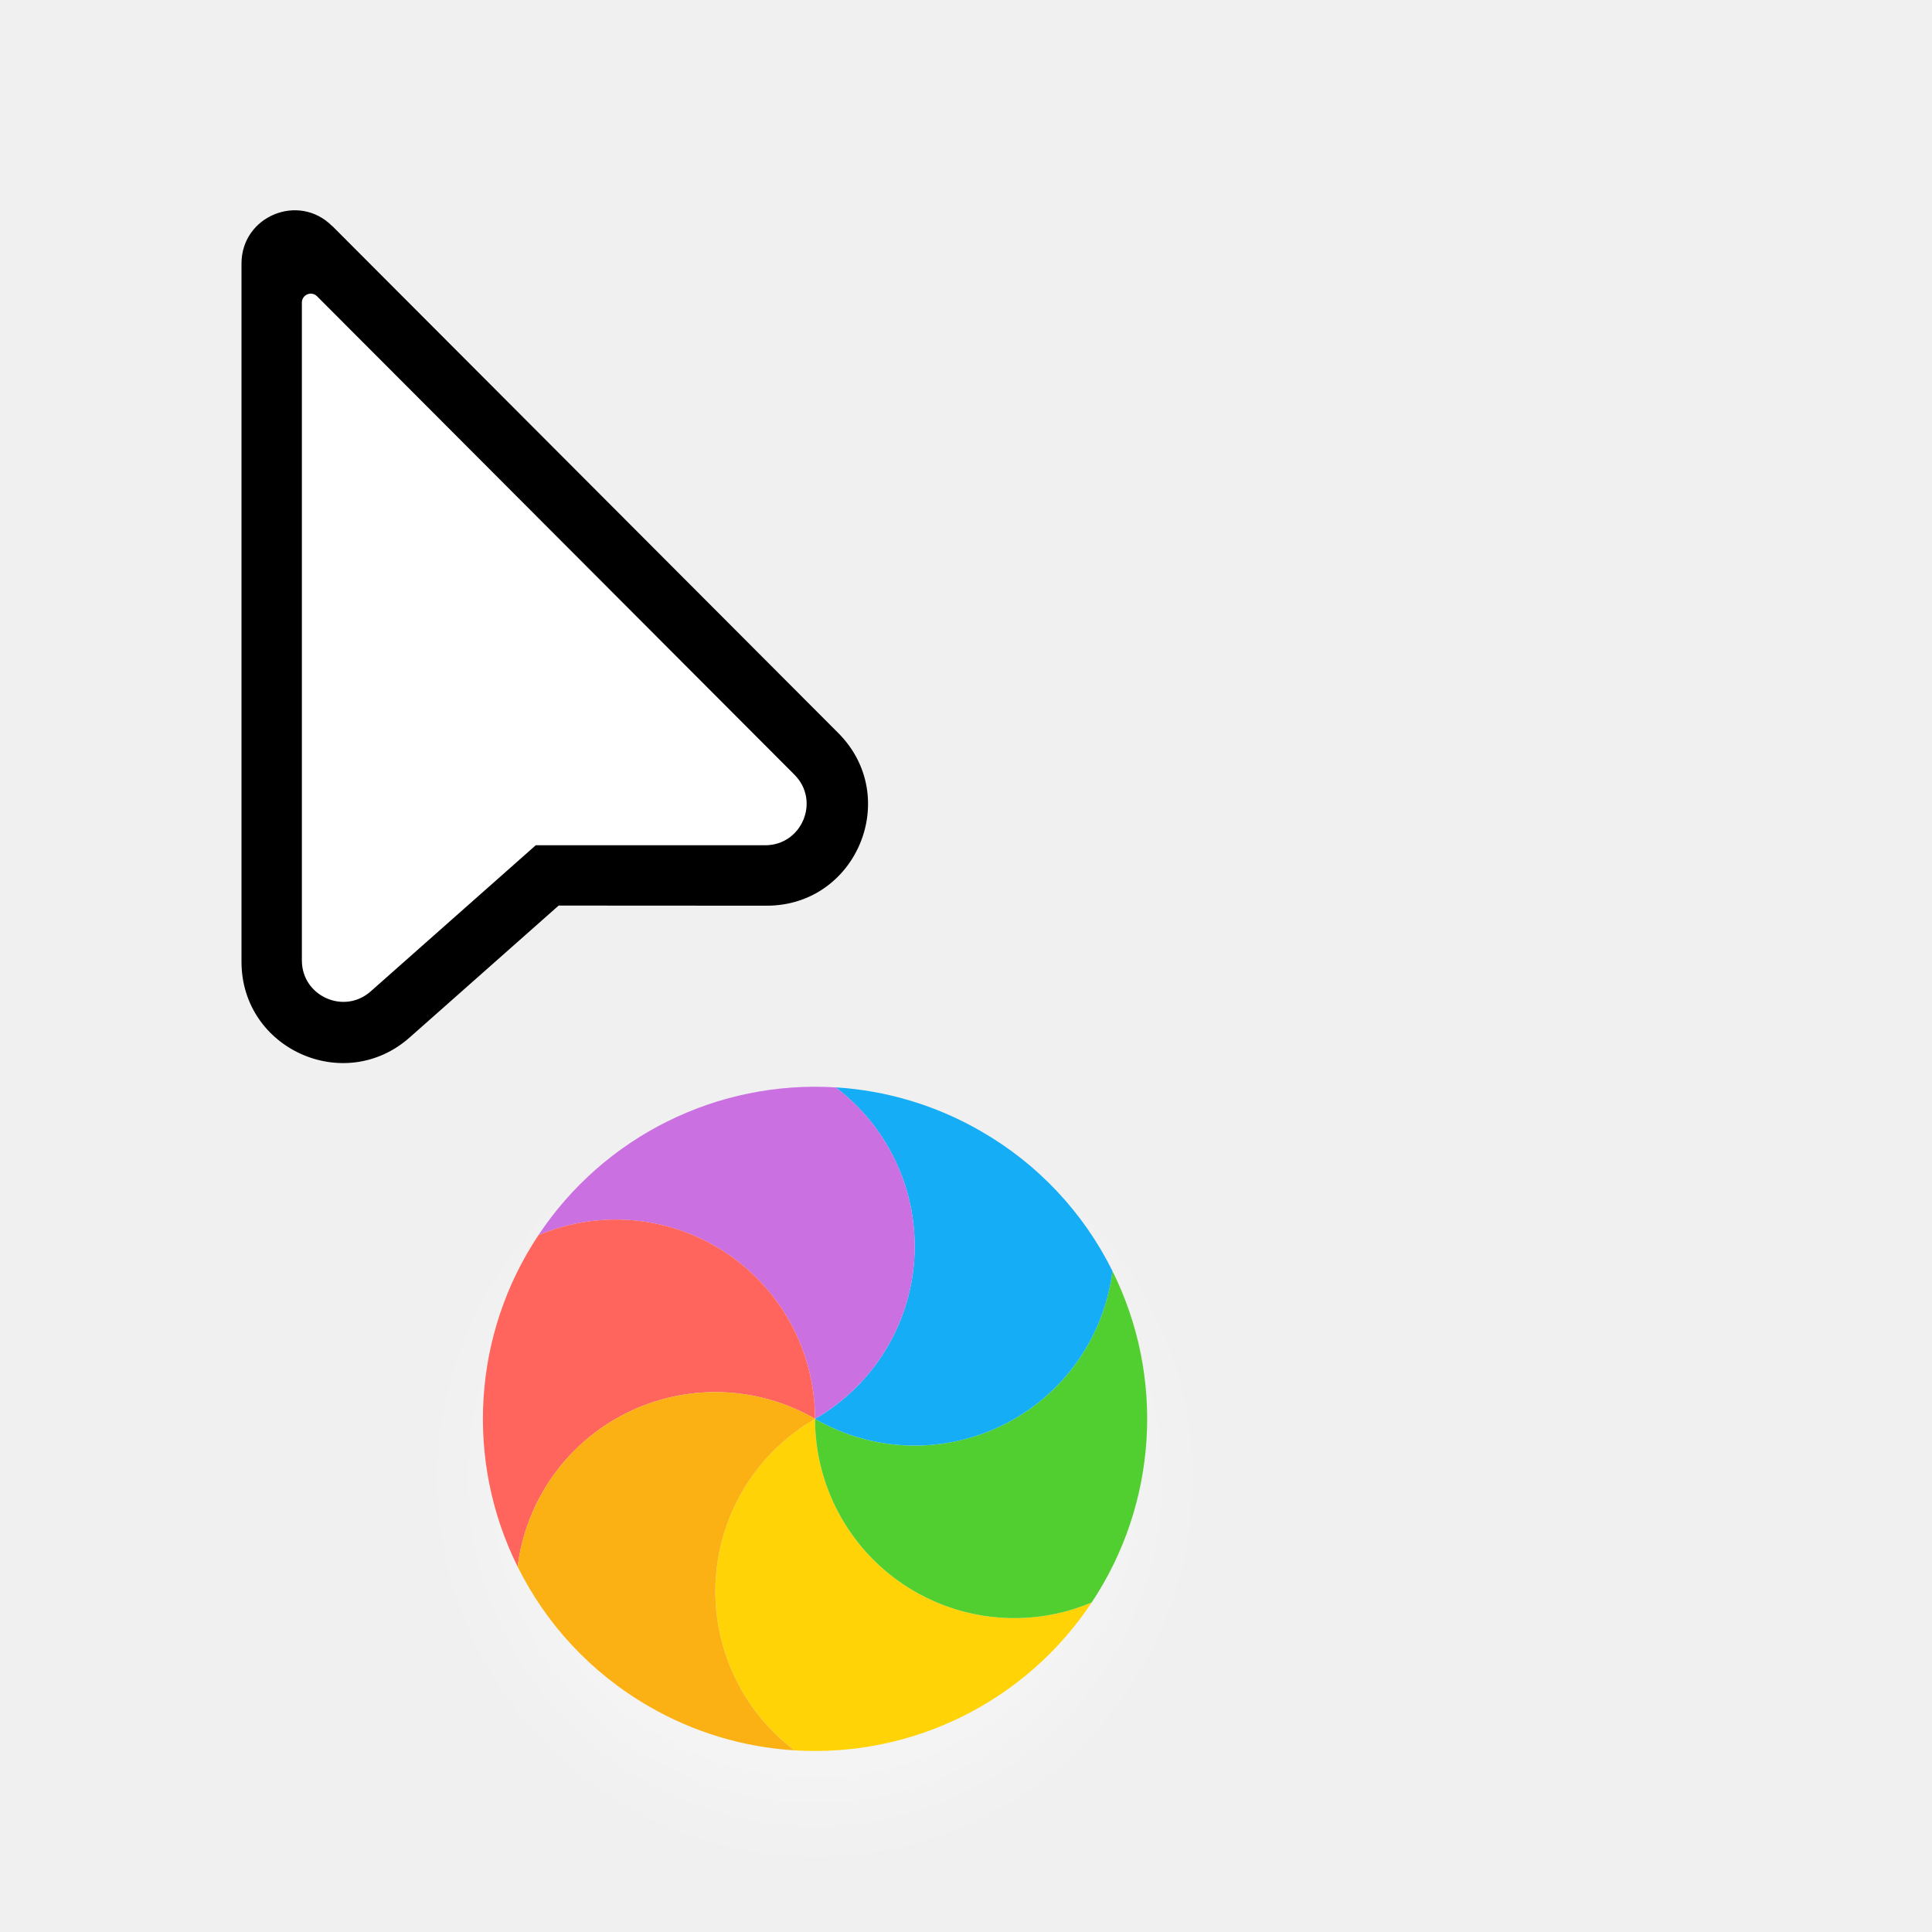
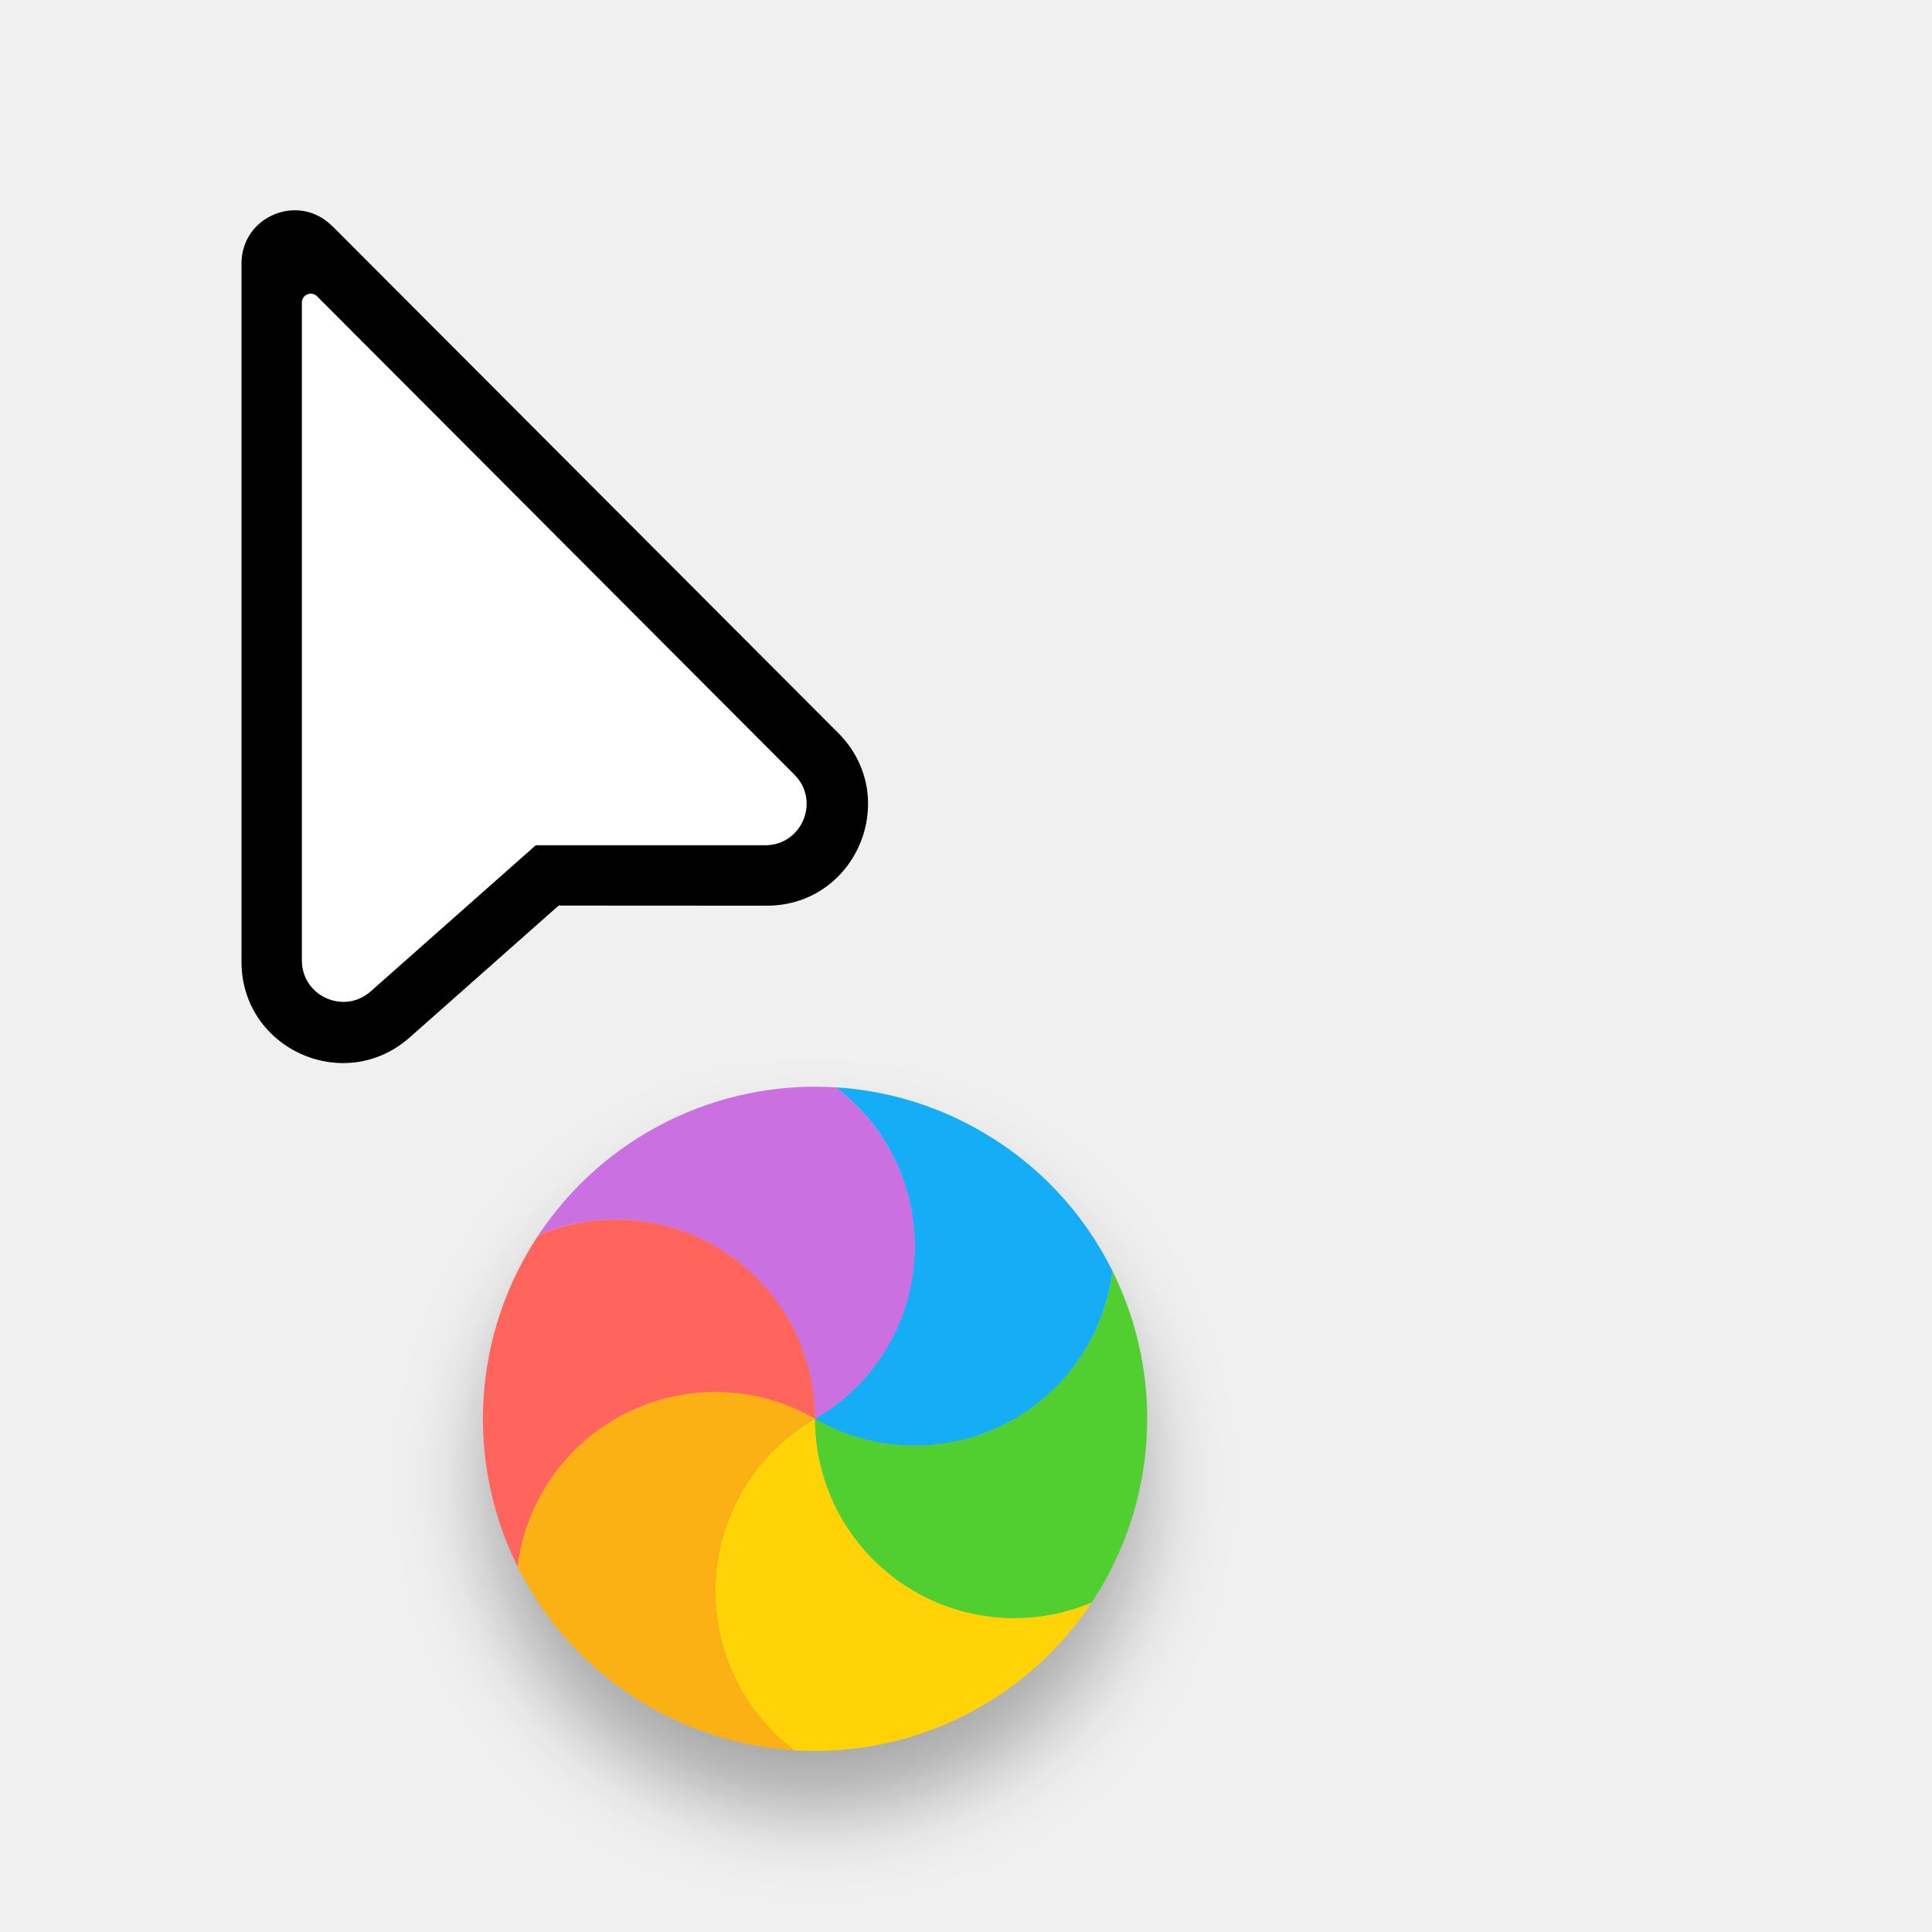
- <svg xmlns="http://www.w3.org/2000/svg" width="32" height="32" viewBox="0 0 32 32">
-   <defs>
+ <svg xmlns="http://www.w3.org/2000/svg" width="32" height="32" viewBox="0 0 32 32" version="1.1" id="svg19">
+   <defs id="defs12">
    <linearGradient id="b" x1="545.808" x2="545.808" y1="7.544" y2="903.099" gradientUnits="userSpaceOnUse">
-       <stop stop-color="#ffd305" style="stop-color:#ffd305;stop-color:color(display-p3 1 .828 .02);stop-opacity:1" />
-       <stop offset="1" stop-color="#fdcf01" style="stop-color:#fdcf01;stop-color:color(display-p3 .992 .812 .004);stop-opacity:1" />
+       <stop stop-color="#ffd305" style="stop-color:#ffd305;stop-color:color(display-p3 1 .828 .02);stop-opacity:1" id="stop1" />
+       <stop offset="1" stop-color="#fdcf01" style="stop-color:#fdcf01;stop-color:color(display-p3 .992 .812 .004);stop-opacity:1" id="stop2" />
    </linearGradient>
    <linearGradient id="c" x1="506.5" x2="506.5" y1="13.499" y2="1146.96" gradientUnits="userSpaceOnUse">
-       <stop stop-color="#52cf30" style="stop-color:#52cf30;stop-color:color(display-p3 .322 .812 .188);stop-opacity:1" />
-       <stop offset="1" stop-color="#3bbd1c" style="stop-color:#3bbd1c;stop-color:color(display-p3 .231 .741 .11);stop-opacity:1" />
+       <stop stop-color="#52cf30" style="stop-color:#52cf30;stop-color:color(display-p3 .322 .812 .188);stop-opacity:1" id="stop3" />
+       <stop offset="1" stop-color="#3bbd1c" style="stop-color:#3bbd1c;stop-color:color(display-p3 .231 .741 .11);stop-opacity:1" id="stop4" />
    </linearGradient>
    <linearGradient id="d" x1="533.223" x2="533.223" y1="16.5" y2="1016.5" gradientUnits="userSpaceOnUse">
-       <stop stop-color="#14adf6" style="stop-color:#14adf6;stop-color:color(display-p3 .078 .678 .965);stop-opacity:1" />
-       <stop offset="1" stop-color="#1191f4" style="stop-color:#1191f4;stop-color:color(display-p3 .067 .569 .957);stop-opacity:1" />
+       <stop stop-color="#14adf6" style="stop-color:#14adf6;stop-color:color(display-p3 .078 .678 .965);stop-opacity:1" id="stop5" />
+       <stop offset="1" stop-color="#1191f4" style="stop-color:#1191f4;stop-color:color(display-p3 .067 .569 .957);stop-opacity:1" id="stop6" />
    </linearGradient>
    <linearGradient id="e" x1="554.984" x2="554.984" y1="16.5" y2="912.055" gradientUnits="userSpaceOnUse">
-       <stop stop-color="#ca70e1" style="stop-color:#ca70e1;stop-color:color(display-p3 .792 .439 .882);stop-opacity:1" />
-       <stop offset="1" stop-color="#b452cb" style="stop-color:#b452cb;stop-color:color(display-p3 .706 .322 .796);stop-opacity:1" />
+       <stop stop-color="#ca70e1" style="stop-color:#ca70e1;stop-color:color(display-p3 .792 .439 .882);stop-opacity:1" id="stop7" />
+       <stop offset="1" stop-color="#b452cb" style="stop-color:#b452cb;stop-color:color(display-p3 .706 .322 .796);stop-opacity:1" id="stop8" />
    </linearGradient>
    <linearGradient id="f" x1="516.5" x2="516.5" y1="8.166" y2="1141.62" gradientUnits="userSpaceOnUse">
-       <stop stop-color="#ff645d" style="stop-color:#ff645d;stop-color:color(display-p3 1 .392 .365);stop-opacity:1" />
-       <stop offset="1" stop-color="#ff4332" style="stop-color:#ff4332;stop-color:color(display-p3 1 .263 .196);stop-opacity:1" />
+       <stop stop-color="#ff645d" style="stop-color:#ff645d;stop-color:color(display-p3 1 .392 .365);stop-opacity:1" id="stop9" />
+       <stop offset="1" stop-color="#ff4332" style="stop-color:#ff4332;stop-color:color(display-p3 1 .263 .196);stop-opacity:1" id="stop10" />
    </linearGradient>
    <linearGradient id="g" x1="534.769" x2="534.769" y1="6.5" y2="1006.5" gradientUnits="userSpaceOnUse">
-       <stop stop-color="#fbb114" style="stop-color:#fbb114;stop-color:color(display-p3 .984 .694 .078);stop-opacity:1" />
-       <stop offset="1" stop-color="#ff9508" style="stop-color:#ff9508;stop-color:color(display-p3 1 .584 .031);stop-opacity:1" />
+       <stop stop-color="#fbb114" style="stop-color:#fbb114;stop-color:color(display-p3 .984 .694 .078);stop-opacity:1" id="stop11" />
+       <stop offset="1" stop-color="#ff9508" style="stop-color:#ff9508;stop-color:color(display-p3 1 .584 .031);stop-opacity:1" id="stop12" />
    </linearGradient>
-     <filter id="a" width="1.294" height="1.294" x="-.147" y="-.147" style="color-interpolation-filters:sRGB">
-       <feGaussianBlur stdDeviation=".674" />
+     <filter id="a" width="1.294" height="1.294" x="-0.147" y="-0.147" style="color-interpolation-filters:sRGB">
+       <feGaussianBlur stdDeviation=".674" id="feGaussianBlur12" />
    </filter>
  </defs>
-   <circle cx="13.5" cy="24.5" r="5.5" style="opacity:.3;fill:#fff;stroke-width:2;stroke-linecap:round;stroke-linejoin:round;filter:url(#a)" />
-   <path fill="url(#b)" d="M12.046 7.544A6 6 0 0 1 16.5 16.5a6 6 0 0 0-9.98-.623 10 10 0 0 1 5.526-8.333" style="fill:url(#b)" transform="rotate(210 13.22 15.695)scale(.55)" />
-   <path fill="url(#c)" d="M6.52 15.877a6 6 0 0 1 9.98.623 6 6 0 0 0-5.53 8.334 9.99 9.99 0 0 1-4.45-8.957" style="fill:url(#c)" transform="rotate(210 13.22 15.695)scale(.55)" />
-   <path fill="url(#d)" d="M10.97 24.834A6 6 0 0 1 16.5 16.5a6 6 0 0 0 4.455 8.955A9.96 9.96 0 0 1 16.5 26.5a9.95 9.95 0 0 1-5.53-1.666" style="fill:url(#d)" transform="rotate(210 13.22 15.695)scale(.55)" />
-   <path fill="url(#e)" d="M20.955 25.456A6 6 0 0 1 16.5 16.5a6 6 0 0 0 9.98.622 10 10 0 0 1-5.527 8.333" style="fill:url(#e)" transform="rotate(210 13.22 15.695)scale(.55)" />
-   <path fill="url(#f)" d="M26.48 17.123a6 6 0 0 1-9.98-.623 6 6 0 0 0 5.53-8.334 9.99 9.99 0 0 1 4.45 8.957" style="fill:url(#f)" transform="rotate(210 13.22 15.695)scale(.55)" />
-   <path fill="url(#g)" d="M22.03 8.166A6 6 0 0 1 16.5 16.5a6 6 0 0 0-4.454-8.956A9.96 9.96 0 0 1 16.5 6.5c2.044 0 3.946.613 5.53 1.666" style="fill:url(#g)" transform="rotate(210 13.22 15.695)scale(.55)" />
-   <path fill-rule="evenodd" d="m5.502 3.742 8.383 8.4c1.053 1.057.306 2.859-1.185 2.859l-3.447-.002-2.468 2.185C5.704 18.14 4 17.375 4 15.93V4.364c0-.784.947-1.176 1.5-.621" clip-rule="evenodd" style="fill:#000;fill-opacity:1" />
-   <path fill-rule="evenodd" d="M5 5.01v10.898c0 .59.697.904 1.139.513L8.874 14h3.8c.61 0 .916-.736.485-1.168L5.251 4.907A.147.147 0 0 0 5 5.01" clip-rule="evenodd" style="fill:#fff;fill-opacity:1" />
+   <circle cx="13.5" cy="24.5" r="5.5" style="opacity:.3;fill:#000000;stroke-linecap:round;stroke-linejoin:round;filter:url(#a)" id="circle12" />
+   <path fill="#000" fill-rule="evenodd" d="m5.502 3.742 8.383 8.4c1.053 1.057.306 2.859-1.185 2.859l-3.447-.002-2.468 2.185C5.704 18.14 4 17.375 4 15.93V4.364c0-.784.947-1.176 1.5-.621" clip-rule="evenodd" style="fill:#000;fill-opacity:1" id="path18" />
+   <path fill-rule="evenodd" d="M5 5.01v10.898c0 .59.697.904 1.139.513L8.874 14h3.8c.61 0 .916-.736.485-1.168L5.251 4.907A.147.147 0 0 0 5 5.01" clip-rule="evenodd" style="fill:#ffffff;fill-opacity:1" id="path19" />
+   <g id="g19" transform="rotate(-150,13.5,23.5)">
+     <path d="M 12.046,7.544 A 6,6 0 0 1 16.5,16.5 6,6 0 0 0 6.52,15.877 10,10 0 0 1 12.046,7.544" style="fill:#ffd305;fill-opacity:1" transform="matrix(0.55,0,0,0.55,4.425,14.425)" id="path12" />
+     <path d="M 6.52,15.877 A 6,6 0 0 1 16.5,16.5 6,6 0 0 0 10.97,24.834 9.99,9.99 0 0 1 6.52,15.877" style="fill:#52cf30;fill-opacity:1" transform="matrix(0.55,0,0,0.55,4.425,14.425)" id="path13" />
+     <path d="M 10.97,24.834 A 6,6 0 0 1 16.5,16.5 6,6 0 0 0 20.955,25.455 9.96,9.96 0 0 1 16.5,26.5 9.95,9.95 0 0 1 10.97,24.834" style="fill:#14adf6;fill-opacity:1" transform="matrix(0.55,0,0,0.55,4.425,14.425)" id="path14" />
+     <path d="M 20.955,25.456 A 6,6 0 0 1 16.5,16.5 a 6,6 0 0 0 9.98,0.622 10,10 0 0 1 -5.527,8.333" style="fill:#ca70e1;fill-opacity:1" transform="matrix(0.55,0,0,0.55,4.425,14.425)" id="path15" />
+     <path d="M 26.48,17.123 A 6,6 0 0 1 16.5,16.5 a 6,6 0 0 0 5.53,-8.334 9.99,9.99 0 0 1 4.45,8.957" style="fill:#ff645d;fill-opacity:1" transform="matrix(0.55,0,0,0.55,4.425,14.425)" id="path16" />
+     <path d="M 22.03,8.166 A 6,6 0 0 1 16.5,16.5 6,6 0 0 0 12.046,7.544 9.96,9.96 0 0 1 16.5,6.5 c 2.044,0 3.946,0.613 5.53,1.666" style="fill:#fbb114;fill-opacity:1" transform="matrix(0.55,0,0,0.55,4.425,14.425)" id="path17" />
+   </g>
</svg>
